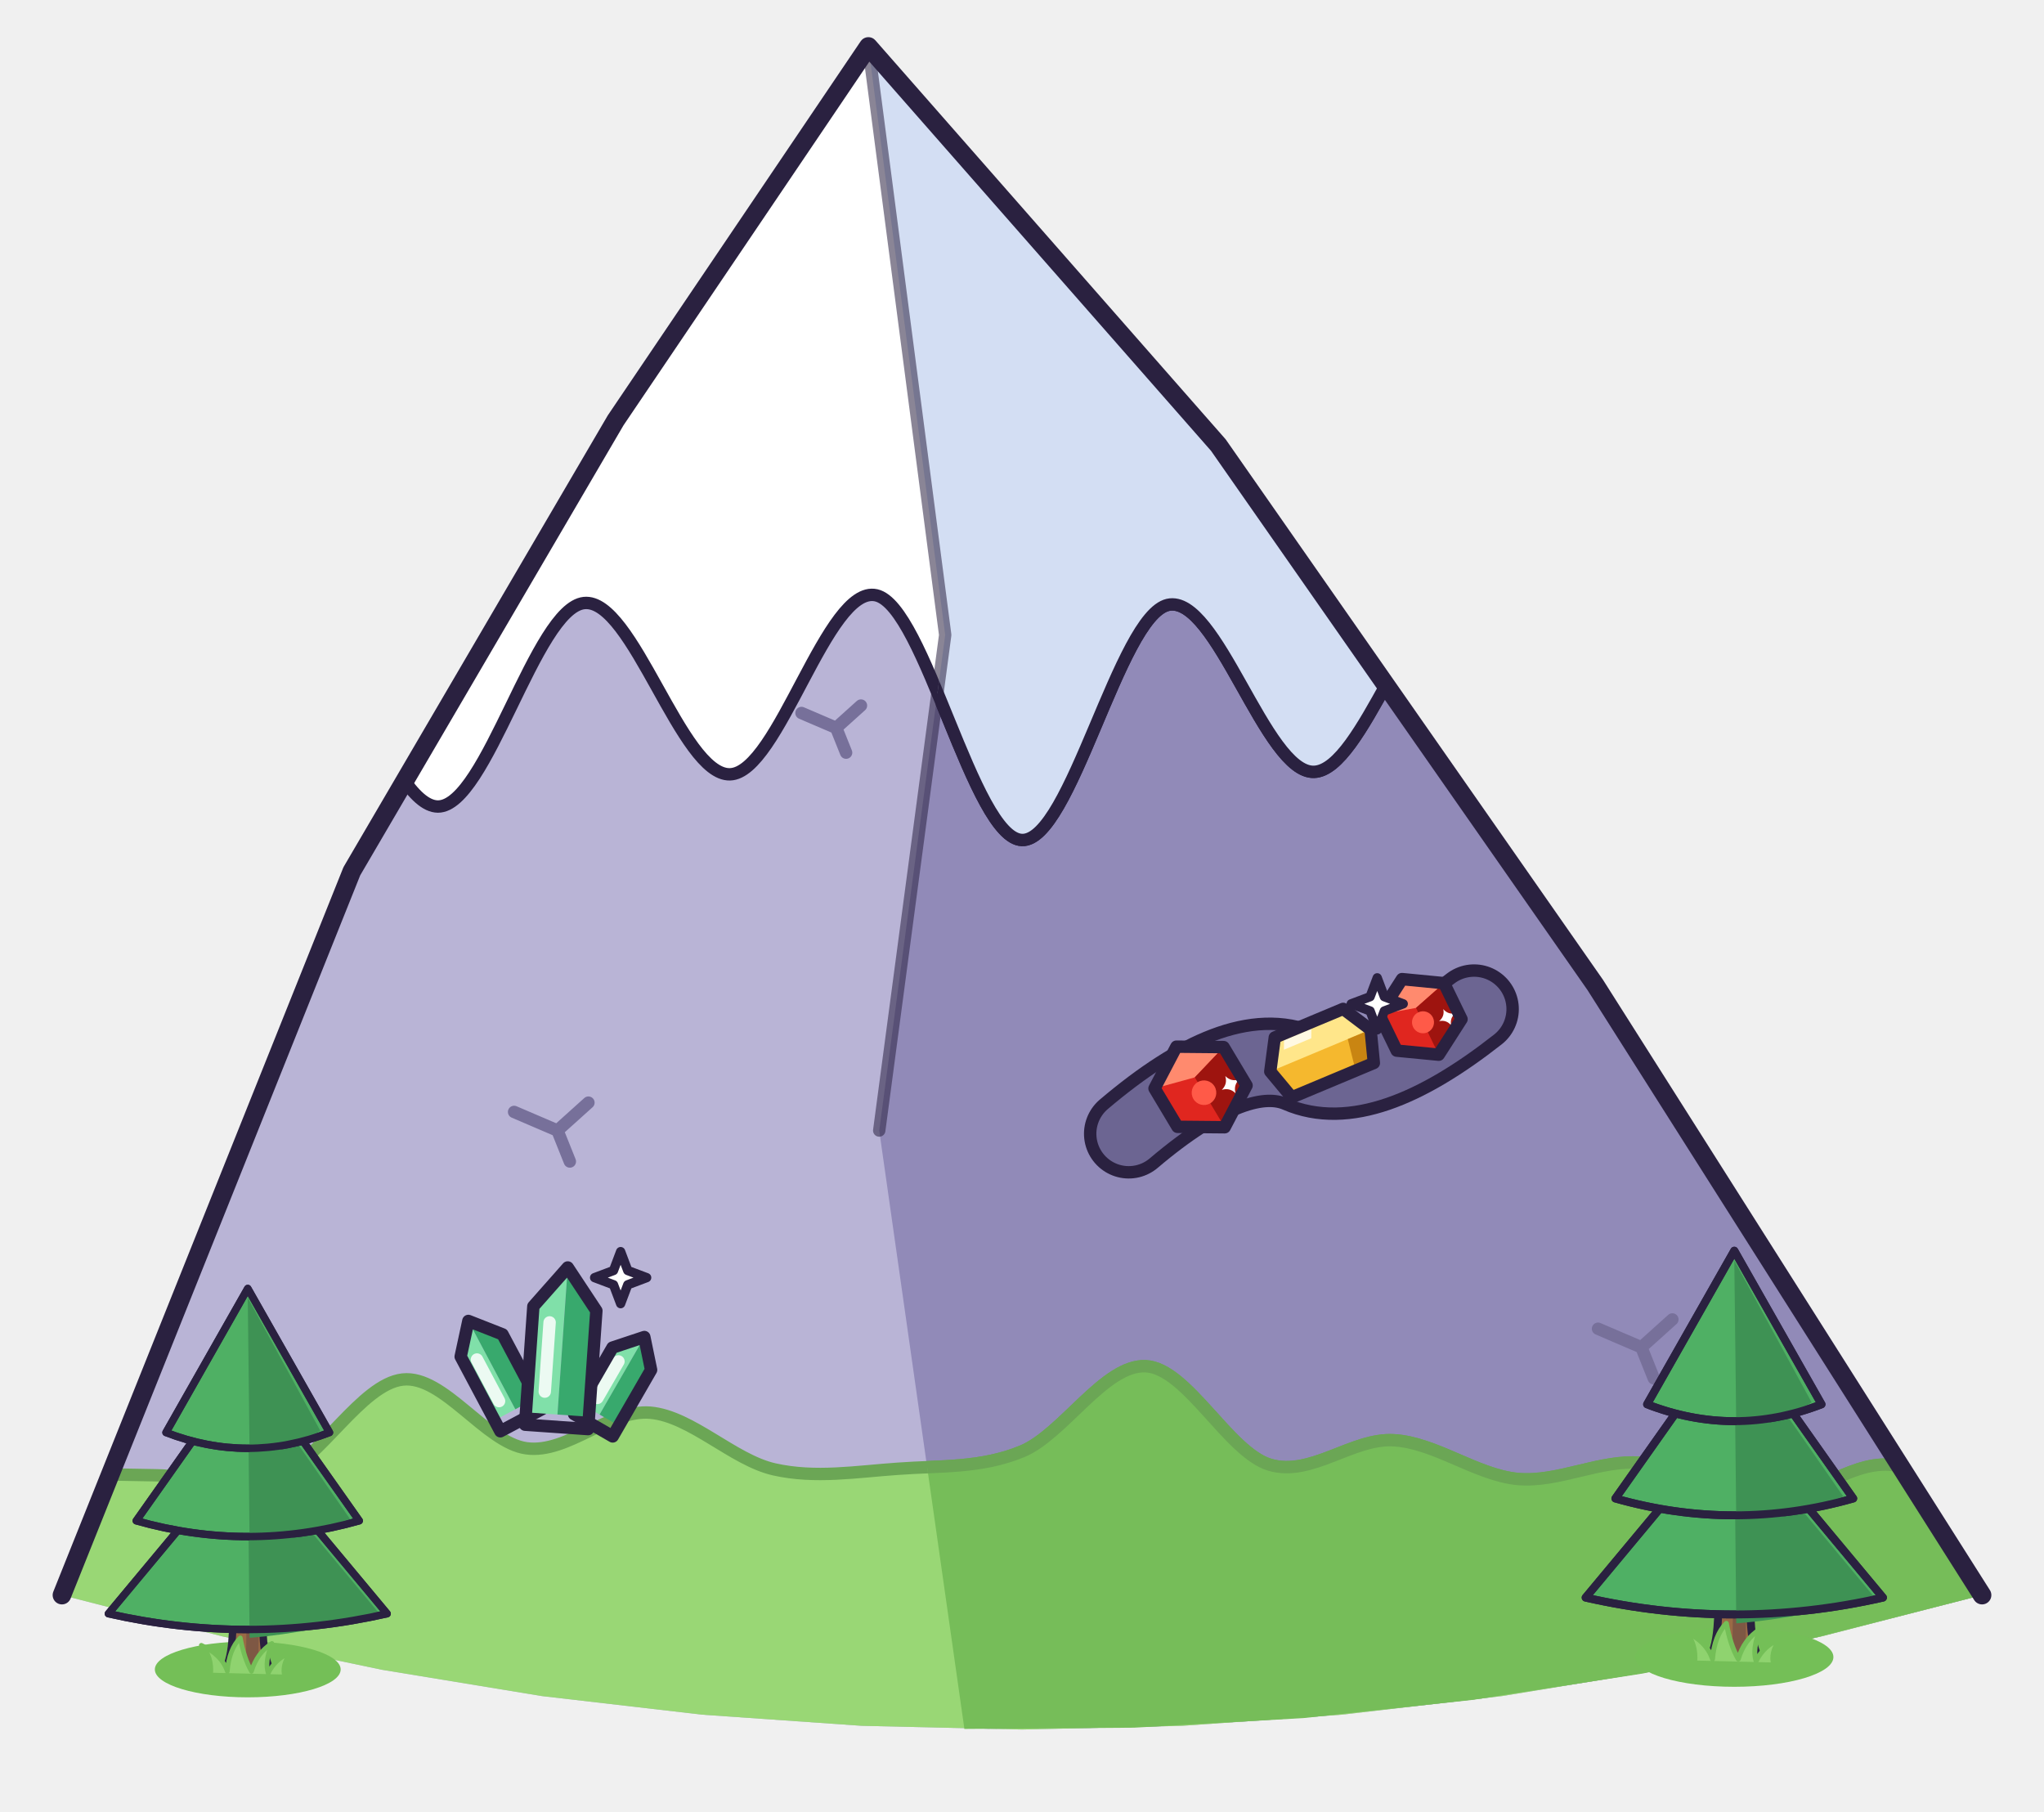
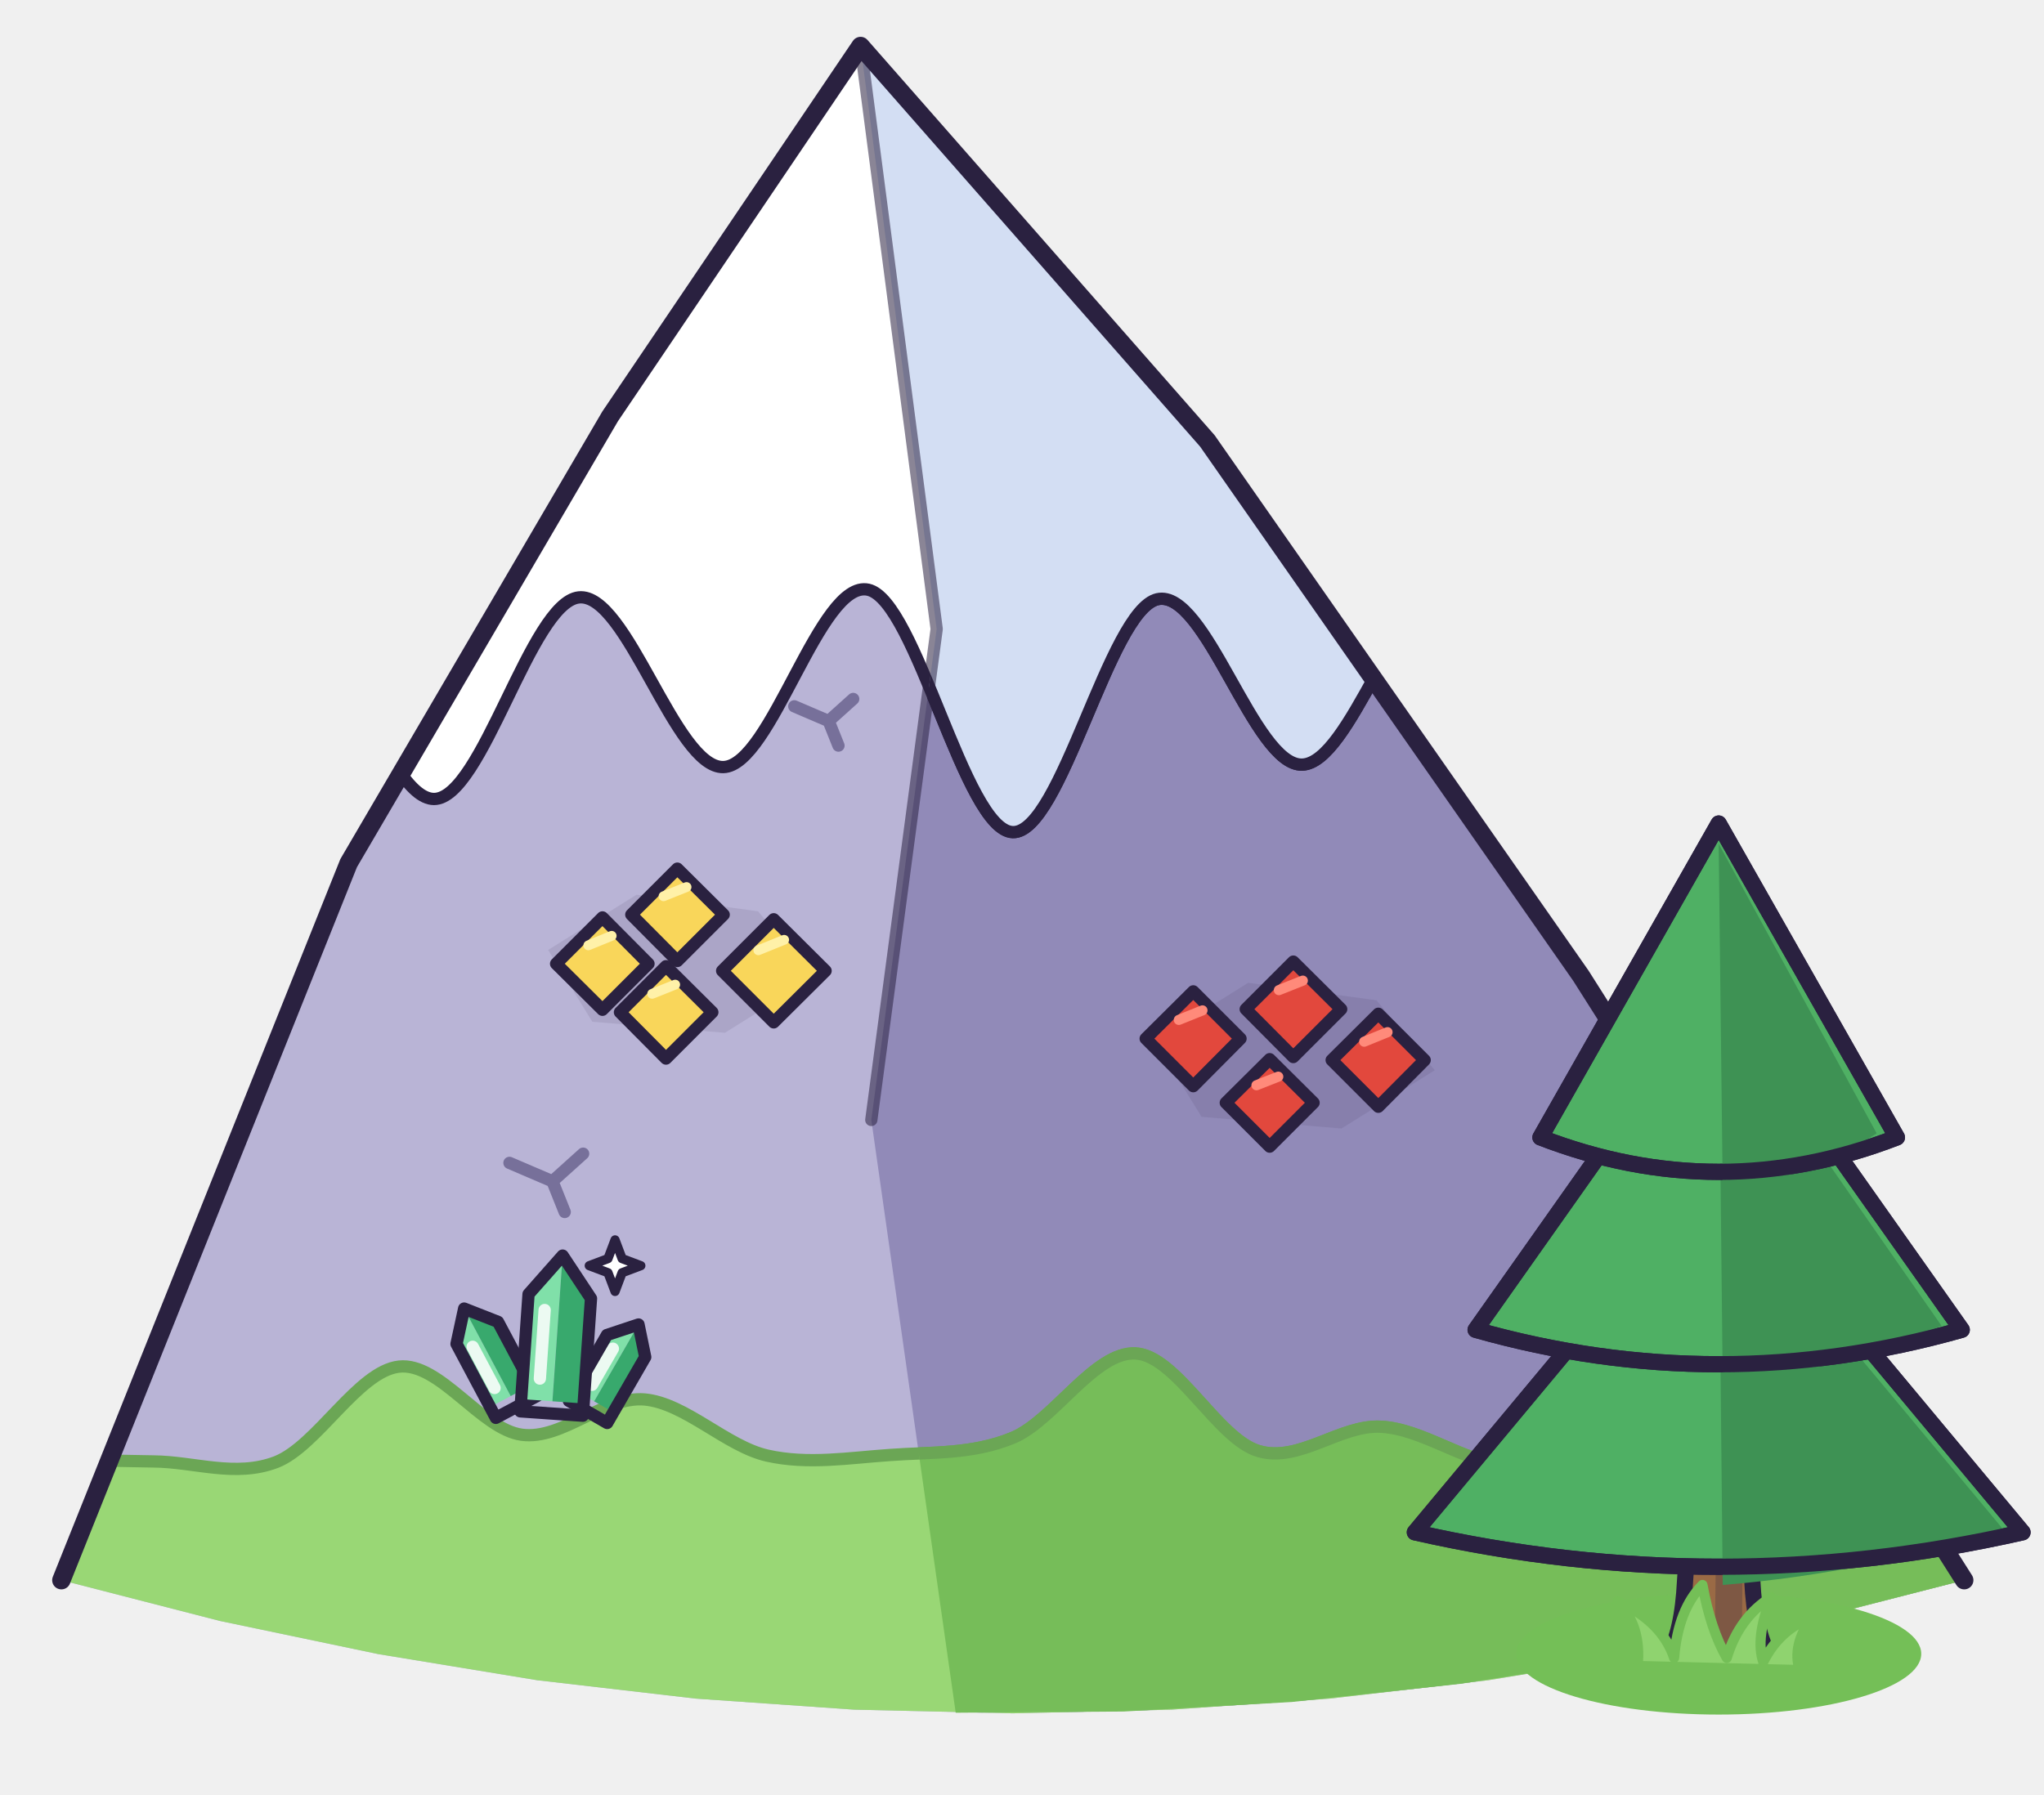
- <svg xmlns="http://www.w3.org/2000/svg" width="660" height="585" viewBox="0 0 660 585" stroke-linejoin="round" stroke-linecap="round">
+ <svg xmlns="http://www.w3.org/2000/svg" width="666" height="585" viewBox="0 0 666 585" stroke-linejoin="round" stroke-linecap="round">
  <defs>
    <clipPath id="montagne-grande-b-d1">
      <path d="M-310,0 L-216.4,-233.7 L-131.2,-379.3 L-49.6,-500 L63.4,-371.3 L185.1,-197 L310,0 L258.3,13.3 L206.7,24.1 L155,32.6 L103.3,38.6 L51.7,42.2 L0,43.4 L-51.7,42.2 L-103.3,38.6 L-155,32.6 L-206.7,24.1 L-258.3,13.3 Z" />
    </clipPath>
    <clipPath id="montagne-grande-b-d2">
      <path d="M-49.6,-500 L63.4,-371.3 L185.1,-197 L310,0 L255.2,14 L200.5,25.3 L145.7,33.8 L90.9,39.7 L36.2,42.8 L-18.6,43.2 L-46.1,-150 L-24.8,-310 L-49.6,-500 Z" />
    </clipPath>
  </defs>
  <g transform="translate(330 515)">
    <path d="M-310,0 L-216.4,-233.7 L-131.2,-379.3 L-49.6,-500 L63.4,-371.3 L185.1,-197 L310,0 L258.3,13.3 L206.7,24.1 L155,32.6 L103.3,38.6 L51.7,42.2 L0,43.4 L-51.7,42.2 L-103.3,38.6 L-155,32.6 L-206.7,24.1 L-258.3,13.3 Z" fill="#b9b4d6" />
    <g clip-path="url(#montagne-grande-b-d1)">
      <path d="M-49.6,-500 L63.4,-371.3 L185.1,-197 L310,0 L255.2,14 L200.5,25.3 L145.7,33.8 L90.9,39.7 L36.2,42.8 L-18.6,43.2 L-46.1,-150 L-24.8,-310 L-49.6,-500 Z" fill="#918ab8" />
    </g>
    <g clip-path="url(#montagne-grande-b-d1)">
      <path d="M-330 124 L-320 -39.5 C-313.3 -39.3 -293.3 -38.9 -280 -38.7 C-266.7 -38.6 -253.3 -33.4 -240 -38.5 C-226.7 -43.7 -213.3 -68.1 -200 -69.6 C-186.7 -71.1 -173.3 -49.2 -160 -47.4 C-146.7 -45.6 -133.3 -60 -120 -58.9 C-106.7 -57.7 -93.3 -43.6 -80 -40.6 C-66.7 -37.6 -53.3 -39.9 -40 -40.8 C-26.7 -41.8 -13.3 -40.9 0 -46.4 C13.3 -51.9 26.7 -74.6 40 -73.9 C53.3 -73.2 66.7 -46.1 80 -42.1 C93.3 -38.1 106.7 -50.8 120 -50 C133.3 -49.3 146.7 -38.8 160 -37.5 C173.3 -36.3 186.7 -43.9 200 -42.7 C213.3 -41.5 226.7 -30.4 240 -30.3 C253.3 -30.2 266.7 -43 280 -42.1 C293.3 -41.2 313.3 -27.8 320 -24.9 L330 124 Z" fill="#99d775" stroke="#6ba655" stroke-width="4" />
    </g>
    <g clip-path="url(#montagne-grande-b-d2)">
      <path d="M-330 124 L-320 -39.5 C-313.3 -39.3 -293.3 -38.9 -280 -38.7 C-266.7 -38.6 -253.3 -33.4 -240 -38.5 C-226.7 -43.7 -213.3 -68.1 -200 -69.6 C-186.7 -71.1 -173.3 -49.2 -160 -47.4 C-146.7 -45.6 -133.3 -60 -120 -58.9 C-106.7 -57.7 -93.3 -43.6 -80 -40.6 C-66.7 -37.6 -53.3 -39.9 -40 -40.8 C-26.7 -41.8 -13.3 -40.9 0 -46.4 C13.3 -51.9 26.7 -74.6 40 -73.9 C53.3 -73.2 66.7 -46.1 80 -42.1 C93.3 -38.1 106.7 -50.8 120 -50 C133.3 -49.3 146.7 -38.8 160 -37.5 C173.3 -36.3 186.7 -43.9 200 -42.7 C213.3 -41.5 226.7 -30.4 240 -30.3 C253.3 -30.2 266.7 -43 280 -42.1 C293.3 -41.2 313.3 -27.8 320 -24.9 L330 124 Z" fill="#76bd59" stroke="#6ba655" stroke-width="4" />
    </g>
    <g clip-path="url(#montagne-grande-b-d1)">
      <path d="M-330 -560 L330 -560 L330 -327.2 C322.1 -316.6 298.6 -263.8 282.9 -264 C267.1 -264.2 251.4 -328.1 235.7 -328.4 C220 -328.7 204.3 -266.7 188.6 -265.8 C172.9 -264.8 157.1 -322.7 141.4 -322.7 C125.7 -322.7 110 -266.3 94.3 -265.8 C78.6 -265.3 62.9 -323.3 47.1 -319.7 C31.4 -316 15.7 -243.3 0 -243.8 C-15.7 -244.3 -31.4 -319.3 -47.1 -322.8 C-62.9 -326.3 -78.6 -265.4 -94.3 -265 C-110 -264.6 -125.7 -322 -141.4 -320.3 C-157.1 -318.6 -172.9 -254.6 -188.6 -254.6 C-204.3 -254.7 -220 -316.6 -235.7 -320.4 C-251.4 -324.3 -267.1 -276.1 -282.9 -277.5 C-298.6 -279 -322.1 -320.6 -330 -329.2 Z" fill="#ffffff" stroke="#2a2140" stroke-width="4" />
    </g>
    <g clip-path="url(#montagne-grande-b-d2)">
      <path d="M-330 -560 L330 -560 L330 -327.2 C322.1 -316.6 298.6 -263.8 282.9 -264 C267.1 -264.2 251.4 -328.1 235.7 -328.4 C220 -328.7 204.3 -266.7 188.6 -265.8 C172.9 -264.8 157.1 -322.7 141.4 -322.7 C125.7 -322.7 110 -266.3 94.3 -265.8 C78.6 -265.3 62.9 -323.3 47.1 -319.7 C31.4 -316 15.7 -243.3 0 -243.8 C-15.7 -244.3 -31.4 -319.3 -47.1 -322.8 C-62.9 -326.3 -78.6 -265.4 -94.3 -265 C-110 -264.6 -125.7 -322 -141.4 -320.3 C-157.1 -318.6 -172.9 -254.6 -188.6 -254.6 C-204.3 -254.7 -220 -316.6 -235.7 -320.4 C-251.4 -324.3 -267.1 -276.1 -282.9 -277.5 C-298.6 -279 -322.1 -320.6 -330 -329.2 Z" fill="#d3def3" stroke="#2a2140" stroke-width="4" />
    </g>
    <path d="M-49.6,-500 L-24.8,-310 L-46.1,-150" stroke="#2a2140" stroke-width="4" fill="none" opacity="0.55" />
-     <g transform="translate(90 -170) rotate(-13.4)">
-       <path d="M-58.9 7.6 Q-17.7 -13.3 0 0 T58.9 -5.7" stroke="#2a2140" stroke-width="28.9" fill="none" />
-       <path d="M-58.9 7.6 Q-17.7 -13.3 0 0 T58.9 -5.7" stroke="#6c6592" stroke-width="20.9" fill="none" />
-       <g transform="translate(-32.3 0) rotate(-17.5) scale(0.361) translate(-50 -55)">
-         <polygon points="50,8 86,30 86,70 50,92 14,70 14,30" fill="#e0261f" />
-         <polygon points="50,8 86,30 50,40 14,30" fill="#ff8a6e" />
-         <polygon points="86,30 86,70 50,92 50,40" fill="#9e140f" />
-         <circle cx="50" cy="56" r="11" fill="#ff5a48" />
-         <path d="M74 53 Q75.8 60.2 83 62 Q75.8 63.8 74 71 Q72.2 63.8 65 62 Q72.2 60.2 74 53 Z" fill="#ffffff" />
-         <polygon points="50,8 86,30 86,70 50,92 14,70 14,30" fill="none" stroke="#2a2140" stroke-width="11.1" />
-       </g>
-       <g transform="translate(7.6 -3.8) rotate(-9.3) scale(0.399) translate(-50 -55)">
-         <polygon points="20,30 80,30 94,54 86,80 14,80 6,54" fill="#f5b82e" />
-         <polygon points="20,30 80,30 94,54 6,54" fill="#ffe68a" />
-         <polygon points="74,54 94,54 86,80 70,80" fill="#c98512" />
-         <polygon points="26,35 50,35 47,42 23,42" fill="#ffffff" opacity="0.75" />
-         <polygon points="20,30 80,30 94,54 86,80 14,80 6,54" fill="none" stroke="#2a2140" stroke-width="10" />
-       </g>
-       <g transform="translate(41.8 -5.7) rotate(-12.5) scale(0.323) translate(-50 -55)">
-         <polygon points="50,8 86,30 86,70 50,92 14,70 14,30" fill="#e0261f" />
-         <polygon points="50,8 86,30 50,40 14,30" fill="#ff8a6e" />
-         <polygon points="86,30 86,70 50,92 50,40" fill="#9e140f" />
-         <circle cx="50" cy="56" r="11" fill="#ff5a48" />
-         <path d="M74 53 Q75.8 60.2 83 62 Q75.8 63.8 74 71 Q72.2 63.8 65 62 Q72.2 60.2 74 53 Z" fill="#ffffff" />
-         <polygon points="50,8 86,30 86,70 50,92 14,70 14,30" fill="none" stroke="#2a2140" stroke-width="12.4" />
-       </g>
-     </g>
-     <path d="M114.7 -199.3 L117 -193.2 L123.1 -190.9 L117 -188.6 L114.7 -182.5 L112.4 -188.6 L106.3 -190.9 L112.4 -193.2 Z" fill="#ffffff" stroke="#2a2140" stroke-width="3" />
-     <path d="M-164 -156 L-150 -150 L-140 -159 M-150 -150 L-146 -140" stroke="#77709a" stroke-width="4" fill="none" />
+     <path d="M46.3 -175.7 L76.7 -194.7 L118.5 -189 L137.5 -166.2 L107.1 -147.2 L61.5 -151 Z" fill="#2a2140" opacity="0.1" />
+     <path d="M58.8 -191.9 L74.2 -176.5 L58.8 -161 L43.3 -176.5 Z" fill="#e2483d" stroke="#2a2140" stroke-width="4" />
+     <path d="M54.1 -182.6 L61.8 -185.7" stroke="#ff8a7a" stroke-width="3.3" />
+     <path d="M91.4 -201.6 L107 -186.1 L91.4 -170.5 L75.9 -186.1 Z" fill="#e2483d" stroke="#2a2140" stroke-width="4" />
+     <path d="M86.7 -192.3 L94.5 -195.4" stroke="#ff8a7a" stroke-width="3.3" />
+     <path d="M119.1 -184.6 L134.2 -169.5 L119.1 -154.3 L103.9 -169.5 Z" fill="#e2483d" stroke="#2a2140" stroke-width="4" />
+     <path d="M114.5 -175.5 L122.1 -178.6" stroke="#ff8a7a" stroke-width="3.3" />
+     <path d="M83.7 -169.8 L98 -155.6 L83.7 -141.3 L69.4 -155.6 Z" fill="#e2483d" stroke="#2a2140" stroke-width="4" />
+     <path d="M79.4 -161.3 L86.5 -164.1" stroke="#ff8a7a" stroke-width="3.3" />
+     <path d="M-151.4 -205.4 L-122.6 -223.4 L-83 -218 L-65 -196.4 L-93.8 -178.4 L-137 -182 Z" fill="#2a2140" opacity="0.1" />
+     <path d="M-133.7 -216 L-118.7 -200.9 L-133.7 -185.9 L-148.8 -200.9 Z" fill="#f9d65a" stroke="#2a2140" stroke-width="4" />
+     <path d="M-138.3 -206.9 L-130.7 -210" stroke="#fff1a8" stroke-width="3.2" />
+     <path d="M-109.3 -231.9 L-94.2 -216.9 L-109.3 -201.8 L-124.3 -216.9 Z" fill="#f9d65a" stroke="#2a2140" stroke-width="4" />
+     <path d="M-113.8 -222.9 L-106.3 -225.9" stroke="#fff1a8" stroke-width="3.2" />
+     <path d="M-77.9 -215.4 L-61 -198.6 L-77.9 -181.8 L-94.7 -198.6 Z" fill="#f9d65a" stroke="#2a2140" stroke-width="4" />
+     <path d="M-82.9 -205.3 L-74.5 -208.7" stroke="#fff1a8" stroke-width="3.2" />
+     <path d="M-113 -200.1 L-97.9 -185.1 L-113 -170 L-128 -185.1 Z" fill="#f9d65a" stroke="#2a2140" stroke-width="4" />
+     <path d="M-117.5 -191.1 L-110 -194.1" stroke="#fff1a8" stroke-width="3.2" />
+     <path d="M-164 -136 L-150 -130 L-140 -139 M-150 -130 L-146 -120" stroke="#77709a" stroke-width="4" fill="none" />
    <path d="M-71.2 -284.8 L-60 -280 L-52 -287.2 M-60 -280 L-56.8 -272" stroke="#77709a" stroke-width="4" fill="none" />
    <path d="M186 -86 L200 -80 L210 -89 M200 -80 L204 -70" stroke="#77709a" stroke-width="4" fill="none" />
    <g transform="translate(-163.6 -60) rotate(-28)">
      <polygon points="-7.6,0 -7.6,-23.3 0,-32.3 0,0" fill="#80e0a9" />
      <polygon points="0,0 0,-32.3 7.7,-23.3 7.7,0" fill="#38a96d" />
      <path d="M-3.4 -4.8 L-3.4 -20" stroke="#ffffff" stroke-width="4" opacity="0.85" />
      <polygon points="-7.6,4 -7.6,-23.3 0,-32.3 7.7,-23.3 7.7,4" fill="none" stroke="#2a2140" stroke-width="4" />
    </g>
    <g transform="translate(-136.4 -58.3) rotate(30)">
      <polygon points="-7.2,0 -7.2,-20.8 0,-28.9 0,0" fill="#80e0a9" />
      <polygon points="0,0 0,-28.9 7.2,-20.8 7.2,0" fill="#38a96d" />
      <path d="M-3.3 -4.3 L-3.3 -17.9" stroke="#ffffff" stroke-width="4" opacity="0.85" />
      <polygon points="-7.2,4 -7.2,-20.8 0,-28.9 7.2,-20.8 7.2,4" fill="none" stroke="#2a2140" stroke-width="4" />
    </g>
    <g transform="translate(-150 -58.3) rotate(4)">
      <polygon points="-10.2,0 -10.2,-34.3 0,-47.6 0,0" fill="#80e0a9" />
      <polygon points="0,0 0,-47.6 10.2,-34.3 10.2,0" fill="#38a96d" />
      <path d="M-4.6 -7.1 L-4.6 -29.5" stroke="#ffffff" stroke-width="4" opacity="0.85" />
      <polygon points="-10.2,4 -10.2,-34.3 0,-47.6 10.2,-34.3 10.2,4" fill="none" stroke="#2a2140" stroke-width="4" />
    </g>
    <path d="M-129.6 -110.9 L-127.3 -104.8 L-121.2 -102.5 L-127.3 -100.2 L-129.6 -94.1 L-131.9 -100.2 L-138 -102.5 L-131.9 -104.8 Z" fill="#ffffff" stroke="#2a2140" stroke-width="3" />
    <path d="M-310,0 L-216.4,-233.7 L-131.2,-379.3 L-49.6,-500 L63.4,-371.3 L185.1,-197 L310,0" fill="none" stroke="#2a2140" stroke-width="6" />
-     <g transform="translate(230 20) scale(0.32)">
-       <ellipse cx="0" cy="0" rx="100" ry="30" fill="#74bf57" />
-       <path d="M-27 4 Q-19 -6 -17 -30 L-13 -90 L13 -90 L17 -30 Q19 -6 27 4 Z" fill="#9a6a45" stroke="#2a2140" stroke-width="8" />
-       <path d="M4.75 -6 L5.7 -86" stroke="#7e5844" stroke-width="13.3" />
-       <path d="M-150 -60 L0 -240 L150 -60 Q0 -26 -150 -60 Z" fill="#4fb064" stroke="#2a2140" stroke-width="8" />
-       <path d="M0 -230 L140 -62 Q75 -40 2 -34 Z" fill="#3e9254" />
-       <path d="M-150 -60 L0 -240 L150 -60 Q0 -26 -150 -60 Z" fill="none" stroke="#2a2140" stroke-width="8" />
-       <path d="M-120 -160 L0 -330 L120 -160 Q0 -126 -120 -160 Z" fill="#4fb064" stroke="#2a2140" stroke-width="8" />
-       <path d="M0 -320 L110 -162 Q60 -140 2 -134 Z" fill="#3e9254" />
-       <path d="M-120 -160 L0 -330 L120 -160 Q0 -126 -120 -160 Z" fill="none" stroke="#2a2140" stroke-width="8" />
-       <path d="M-88 -255 L0 -410 L88 -255 Q0 -221 -88 -255 Z" fill="#4fb064" stroke="#2a2140" stroke-width="8" />
-       <path d="M0 -400 L78 -257 Q44 -235 2 -229 Z" fill="#3e9254" />
-       <path d="M-88 -255 L0 -410 L88 -255 Q0 -221 -88 -255 Z" fill="none" stroke="#2a2140" stroke-width="8" />
-       <path d="M-40 6 Q-38 -14 -50 -26 Q-28 -16 -22 2 Q-20 -22 -8 -34 Q-4 -12 4 2 Q10 -18 26 -28 Q18 -8 22 4 Q30 -12 46 -18 Q36 -4 40 8 Z" fill="#8fd36f" stroke="#74bf57" stroke-width="5" />
-     </g>
-     <g transform="translate(-250 24) scale(0.3)">
+     <g transform="translate(230 24) scale(0.66)">
      <ellipse cx="0" cy="0" rx="100" ry="30" fill="#74bf57" />
      <path d="M-27 4 Q-19 -6 -17 -30 L-13 -90 L13 -90 L17 -30 Q19 -6 27 4 Z" fill="#9a6a45" stroke="#2a2140" stroke-width="8" />
      <path d="M4.75 -6 L5.7 -86" stroke="#7e5844" stroke-width="13.3" />
      <path d="M-150 -60 L0 -240 L150 -60 Q0 -26 -150 -60 Z" fill="#4fb064" stroke="#2a2140" stroke-width="8" />
      <path d="M0 -230 L140 -62 Q75 -40 2 -34 Z" fill="#3e9254" />
      <path d="M-150 -60 L0 -240 L150 -60 Q0 -26 -150 -60 Z" fill="none" stroke="#2a2140" stroke-width="8" />
      <path d="M-120 -160 L0 -330 L120 -160 Q0 -126 -120 -160 Z" fill="#4fb064" stroke="#2a2140" stroke-width="8" />
      <path d="M0 -320 L110 -162 Q60 -140 2 -134 Z" fill="#3e9254" />
      <path d="M-120 -160 L0 -330 L120 -160 Q0 -126 -120 -160 Z" fill="none" stroke="#2a2140" stroke-width="8" />
      <path d="M-88 -255 L0 -410 L88 -255 Q0 -221 -88 -255 Z" fill="#4fb064" stroke="#2a2140" stroke-width="8" />
      <path d="M0 -400 L78 -257 Q44 -235 2 -229 Z" fill="#3e9254" />
      <path d="M-88 -255 L0 -410 L88 -255 Q0 -221 -88 -255 Z" fill="none" stroke="#2a2140" stroke-width="8" />
      <path d="M-40 6 Q-38 -14 -50 -26 Q-28 -16 -22 2 Q-20 -22 -8 -34 Q-4 -12 4 2 Q10 -18 26 -28 Q18 -8 22 4 Q30 -12 46 -18 Q36 -4 40 8 Z" fill="#8fd36f" stroke="#74bf57" stroke-width="5" />
    </g>
  </g>
</svg>
